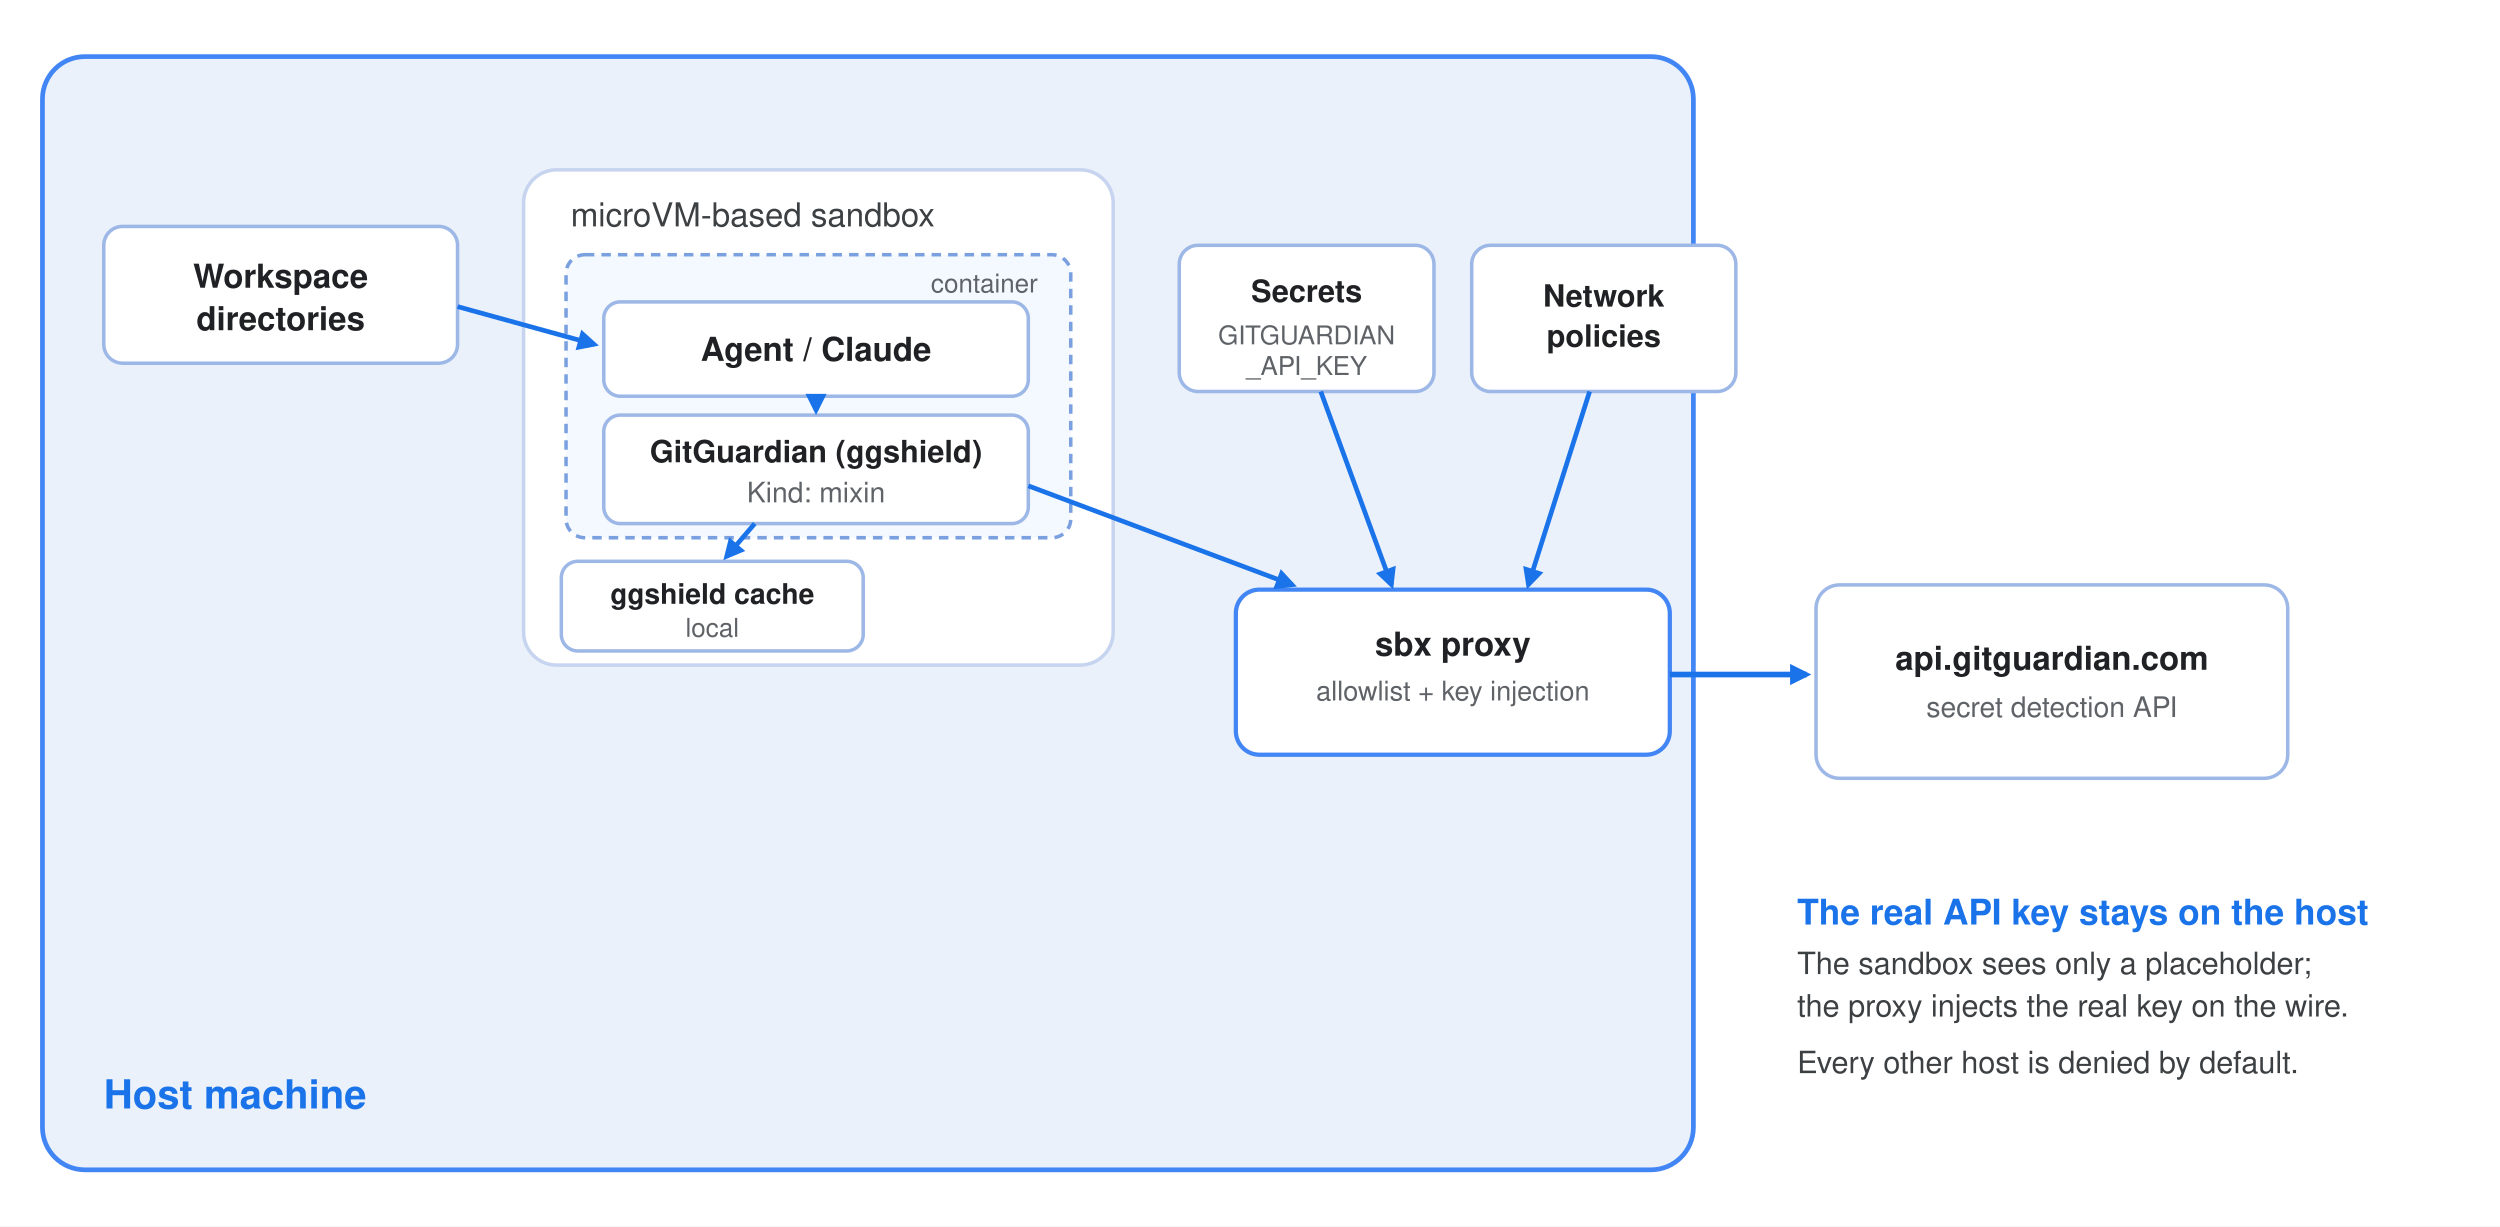
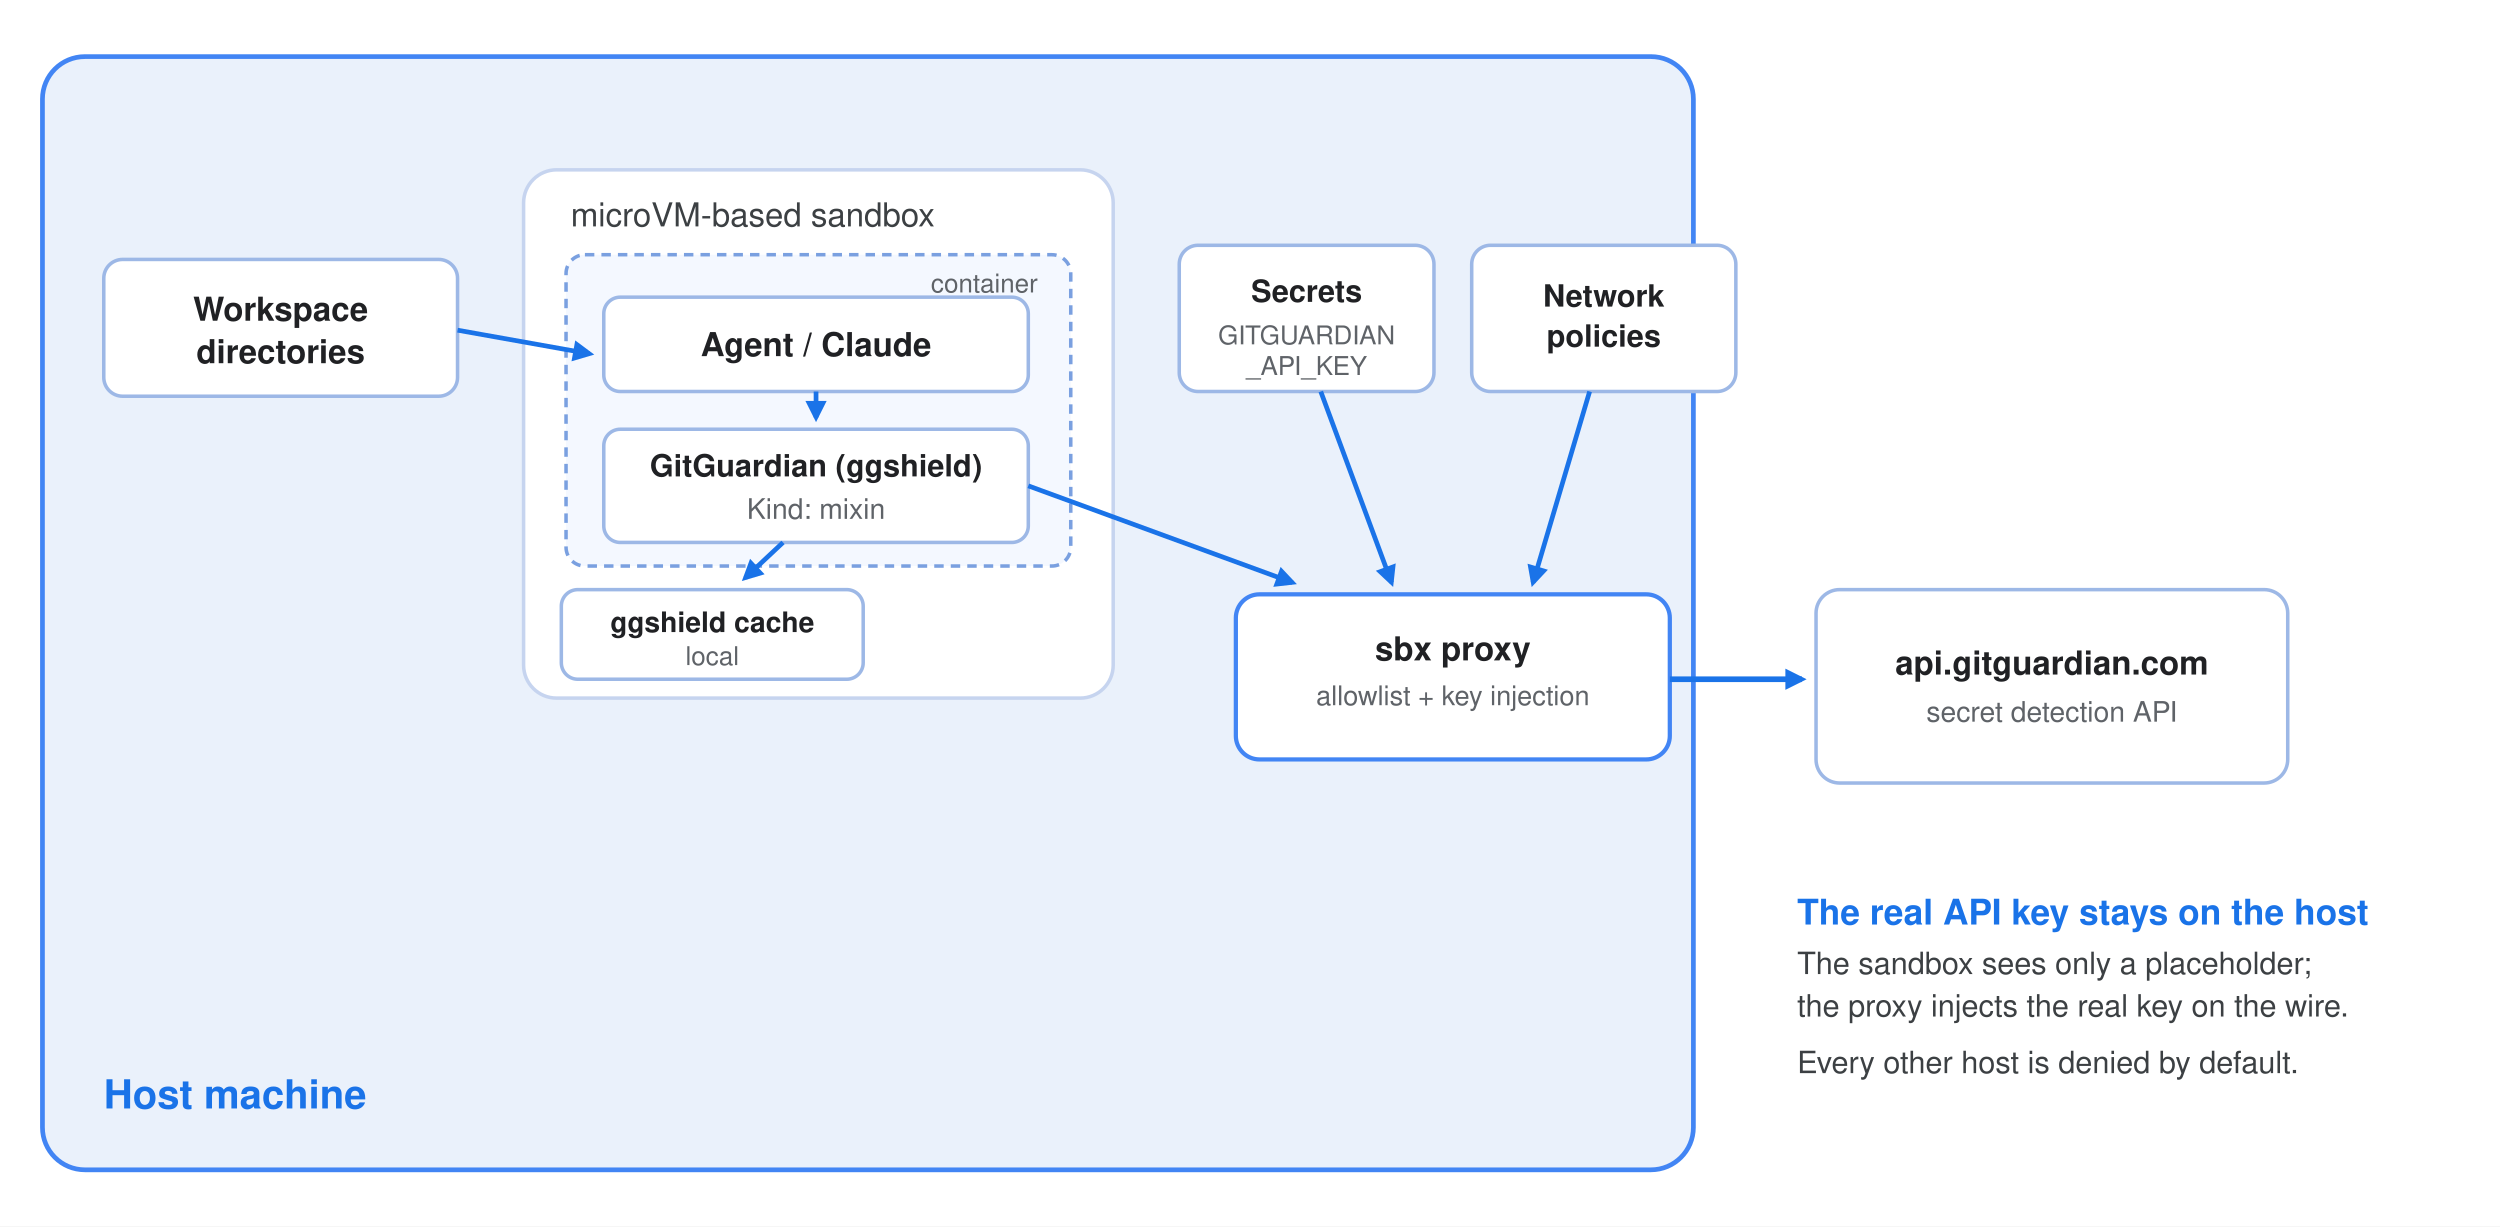
<svg xmlns="http://www.w3.org/2000/svg" width="1060" height="520" viewBox="0 0 1060 520" font-family="Helvetica, Arial, sans-serif">
  <defs>
    <marker id="arrow" markerWidth="9" markerHeight="9" refX="7" refY="4.5" orient="auto" markerUnits="userSpaceOnUse">
      <path d="M0,0 L9,4.5 L0,9 z" fill="#1a73e8" />
    </marker>
  </defs>
  <rect width="1060" height="520" fill="#ffffff" />
  <rect x="18" y="24" width="700" height="472" rx="18" fill="#eaf1fb" stroke="#4285f4" stroke-width="2" />
  <text x="44" y="470" fill="#1a73e8" font-size="17" font-weight="bold">Host machine</text>
-   <rect x="44" y="96" width="150" height="58" rx="8" fill="#ffffff" stroke="#9db8e6" stroke-width="1.5" />
-   <text x="119" y="122" fill="#202124" font-size="14" font-weight="bold" text-anchor="middle">Workspace</text>
-   <text x="119" y="140" fill="#202124" font-size="14" font-weight="bold" text-anchor="middle">directories</text>
-   <rect x="222" y="72" width="250" height="210" rx="14" fill="#ffffff" stroke="#c6d4ef" stroke-width="1.5" />
+   <rect x="44" y="110" width="150" height="58" rx="8" fill="#ffffff" stroke="#9db8e6" stroke-width="1.5" />
+   <text x="119" y="136" fill="#202124" font-size="14" font-weight="bold" text-anchor="middle">Workspace</text>
+   <text x="119" y="154" fill="#202124" font-size="14" font-weight="bold" text-anchor="middle">directories</text>
+   <rect x="222" y="72" width="250" height="224" rx="14" fill="#ffffff" stroke="#c6d4ef" stroke-width="1.5" />
  <text x="242" y="96" fill="#3c4043" font-size="14">microVM-based sandbox</text>
-   <rect x="240" y="108" width="214" height="120" rx="8" fill="#f4f8ff" stroke="#7aa0e0" stroke-width="1.5" stroke-dasharray="4 3" />
+   <rect x="240" y="108" width="214" height="132" rx="8" fill="#f4f8ff" stroke="#7aa0e0" stroke-width="1.5" stroke-dasharray="4 3" />
  <text x="440" y="124" fill="#5f6368" font-size="11" text-anchor="end">container</text>
-   <rect x="256" y="128" width="180" height="40" rx="7" fill="#ffffff" stroke="#9db8e6" stroke-width="1.5" />
-   <text x="346" y="153" fill="#202124" font-size="14" font-weight="bold" text-anchor="middle">Agent / Claude</text>
-   <rect x="256" y="176" width="180" height="46" rx="7" fill="#ffffff" stroke="#9db8e6" stroke-width="1.5" />
-   <text x="346" y="196" fill="#202124" font-size="13" font-weight="bold" text-anchor="middle">GitGuardian (ggshield)</text>
-   <text x="346" y="213" fill="#5f6368" font-size="12" text-anchor="middle">Kind: mixin</text>
-   <rect x="238" y="238" width="128" height="38" rx="7" fill="#ffffff" stroke="#9db8e6" stroke-width="1.5" />
-   <text x="302" y="256" fill="#202124" font-size="12" font-weight="bold" text-anchor="middle">ggshield cache</text>
-   <text x="302" y="270" fill="#5f6368" font-size="11" text-anchor="middle">local</text>
+   <rect x="256" y="126" width="180" height="40" rx="7" fill="#ffffff" stroke="#9db8e6" stroke-width="1.5" />
+   <text x="346" y="151" fill="#202124" font-size="14" font-weight="bold" text-anchor="middle">Agent / Claude</text>
+   <rect x="256" y="182" width="180" height="48" rx="7" fill="#ffffff" stroke="#9db8e6" stroke-width="1.5" />
+   <text x="346" y="202" fill="#202124" font-size="13" font-weight="bold" text-anchor="middle">GitGuardian (ggshield)</text>
+   <text x="346" y="220" fill="#5f6368" font-size="12" text-anchor="middle">Kind: mixin</text>
+   <rect x="238" y="250" width="128" height="38" rx="7" fill="#ffffff" stroke="#9db8e6" stroke-width="1.5" />
+   <text x="302" y="268" fill="#202124" font-size="12" font-weight="bold" text-anchor="middle">ggshield cache</text>
+   <text x="302" y="282" fill="#5f6368" font-size="11" text-anchor="middle">local</text>
  <rect x="500" y="104" width="108" height="62" rx="8" fill="#ffffff" stroke="#9db8e6" stroke-width="1.5" />
  <text x="554" y="128" fill="#202124" font-size="13" font-weight="bold" text-anchor="middle">Secrets</text>
  <text x="554" y="146" fill="#5f6368" font-size="11" text-anchor="middle">GITGUARDIAN</text>
  <text x="554" y="159" fill="#5f6368" font-size="11" text-anchor="middle">_API_KEY</text>
  <rect x="624" y="104" width="112" height="62" rx="8" fill="#ffffff" stroke="#9db8e6" stroke-width="1.5" />
  <text x="680" y="130" fill="#202124" font-size="13" font-weight="bold" text-anchor="middle">Network</text>
  <text x="680" y="147" fill="#202124" font-size="13" font-weight="bold" text-anchor="middle">policies</text>
-   <rect x="524" y="250" width="184" height="70" rx="10" fill="#ffffff" stroke="#4285f4" stroke-width="1.8" />
-   <text x="616" y="278" fill="#202124" font-size="14" font-weight="bold" text-anchor="middle">sbx proxy</text>
-   <text x="616" y="297" fill="#5f6368" font-size="11.5" text-anchor="middle">allowlist + key injection</text>
-   <rect x="770" y="248" width="200" height="82" rx="10" fill="#ffffff" stroke="#9db8e6" stroke-width="1.5" />
-   <text x="870" y="284" fill="#202124" font-size="14" font-weight="bold" text-anchor="middle">api.gitguardian.com</text>
-   <text x="870" y="304" fill="#5f6368" font-size="12" text-anchor="middle">secret detection API</text>
-   <line x1="194" y1="130" x2="252" y2="146" stroke="#1a73e8" stroke-width="2" marker-end="url(#arrow)" />
-   <line x1="346" y1="168" x2="346" y2="174" stroke="#1a73e8" stroke-width="2" marker-end="url(#arrow)" />
-   <line x1="320" y1="222" x2="308" y2="236" stroke="#1a73e8" stroke-width="2" marker-end="url(#arrow)" />
-   <line x1="560" y1="166" x2="590" y2="248" stroke="#1a73e8" stroke-width="2" marker-end="url(#arrow)" />
-   <line x1="674" y1="166" x2="648" y2="248" stroke="#1a73e8" stroke-width="2" marker-end="url(#arrow)" />
-   <line x1="436" y1="206" x2="548" y2="248" stroke="#1a73e8" stroke-width="2" marker-end="url(#arrow)" />
-   <line x1="708" y1="286" x2="766" y2="286" stroke="#1a73e8" stroke-width="2.4" marker-end="url(#arrow)" />
+   <rect x="524" y="252" width="184" height="70" rx="10" fill="#ffffff" stroke="#4285f4" stroke-width="1.8" />
+   <text x="616" y="280" fill="#202124" font-size="14" font-weight="bold" text-anchor="middle">sbx proxy</text>
+   <text x="616" y="299" fill="#5f6368" font-size="11.5" text-anchor="middle">allowlist + key injection</text>
+   <rect x="770" y="250" width="200" height="82" rx="10" fill="#ffffff" stroke="#9db8e6" stroke-width="1.5" />
+   <text x="870" y="286" fill="#202124" font-size="14" font-weight="bold" text-anchor="middle">api.gitguardian.com</text>
+   <text x="870" y="306" fill="#5f6368" font-size="12" text-anchor="middle">secret detection API</text>
+   <line x1="194" y1="140" x2="250" y2="150" stroke="#1a73e8" stroke-width="2" marker-end="url(#arrow)" />
+   <line x1="346" y1="166" x2="346" y2="177" stroke="#1a73e8" stroke-width="2" marker-end="url(#arrow)" />
+   <line x1="332" y1="230" x2="316" y2="245" stroke="#1a73e8" stroke-width="2" marker-end="url(#arrow)" />
+   <line x1="560" y1="166" x2="590" y2="247" stroke="#1a73e8" stroke-width="2" marker-end="url(#arrow)" />
+   <line x1="674" y1="166" x2="650" y2="247" stroke="#1a73e8" stroke-width="2" marker-end="url(#arrow)" />
+   <line x1="436" y1="206" x2="548" y2="247" stroke="#1a73e8" stroke-width="2" marker-end="url(#arrow)" />
+   <line x1="708" y1="288" x2="764" y2="288" stroke="#1a73e8" stroke-width="2.4" marker-end="url(#arrow)" />
  <text x="762" y="392" fill="#1a73e8" font-size="15" font-weight="bold">The real API key stays on the host</text>
  <text x="762" y="413" fill="#3c4043" font-size="13">The sandbox sees only a placeholder;</text>
  <text x="762" y="431" fill="#3c4043" font-size="13">the proxy injects the real key on the wire.</text>
  <text x="762" y="455" fill="#3c4043" font-size="13">Every other host is denied by default.</text>
</svg>
